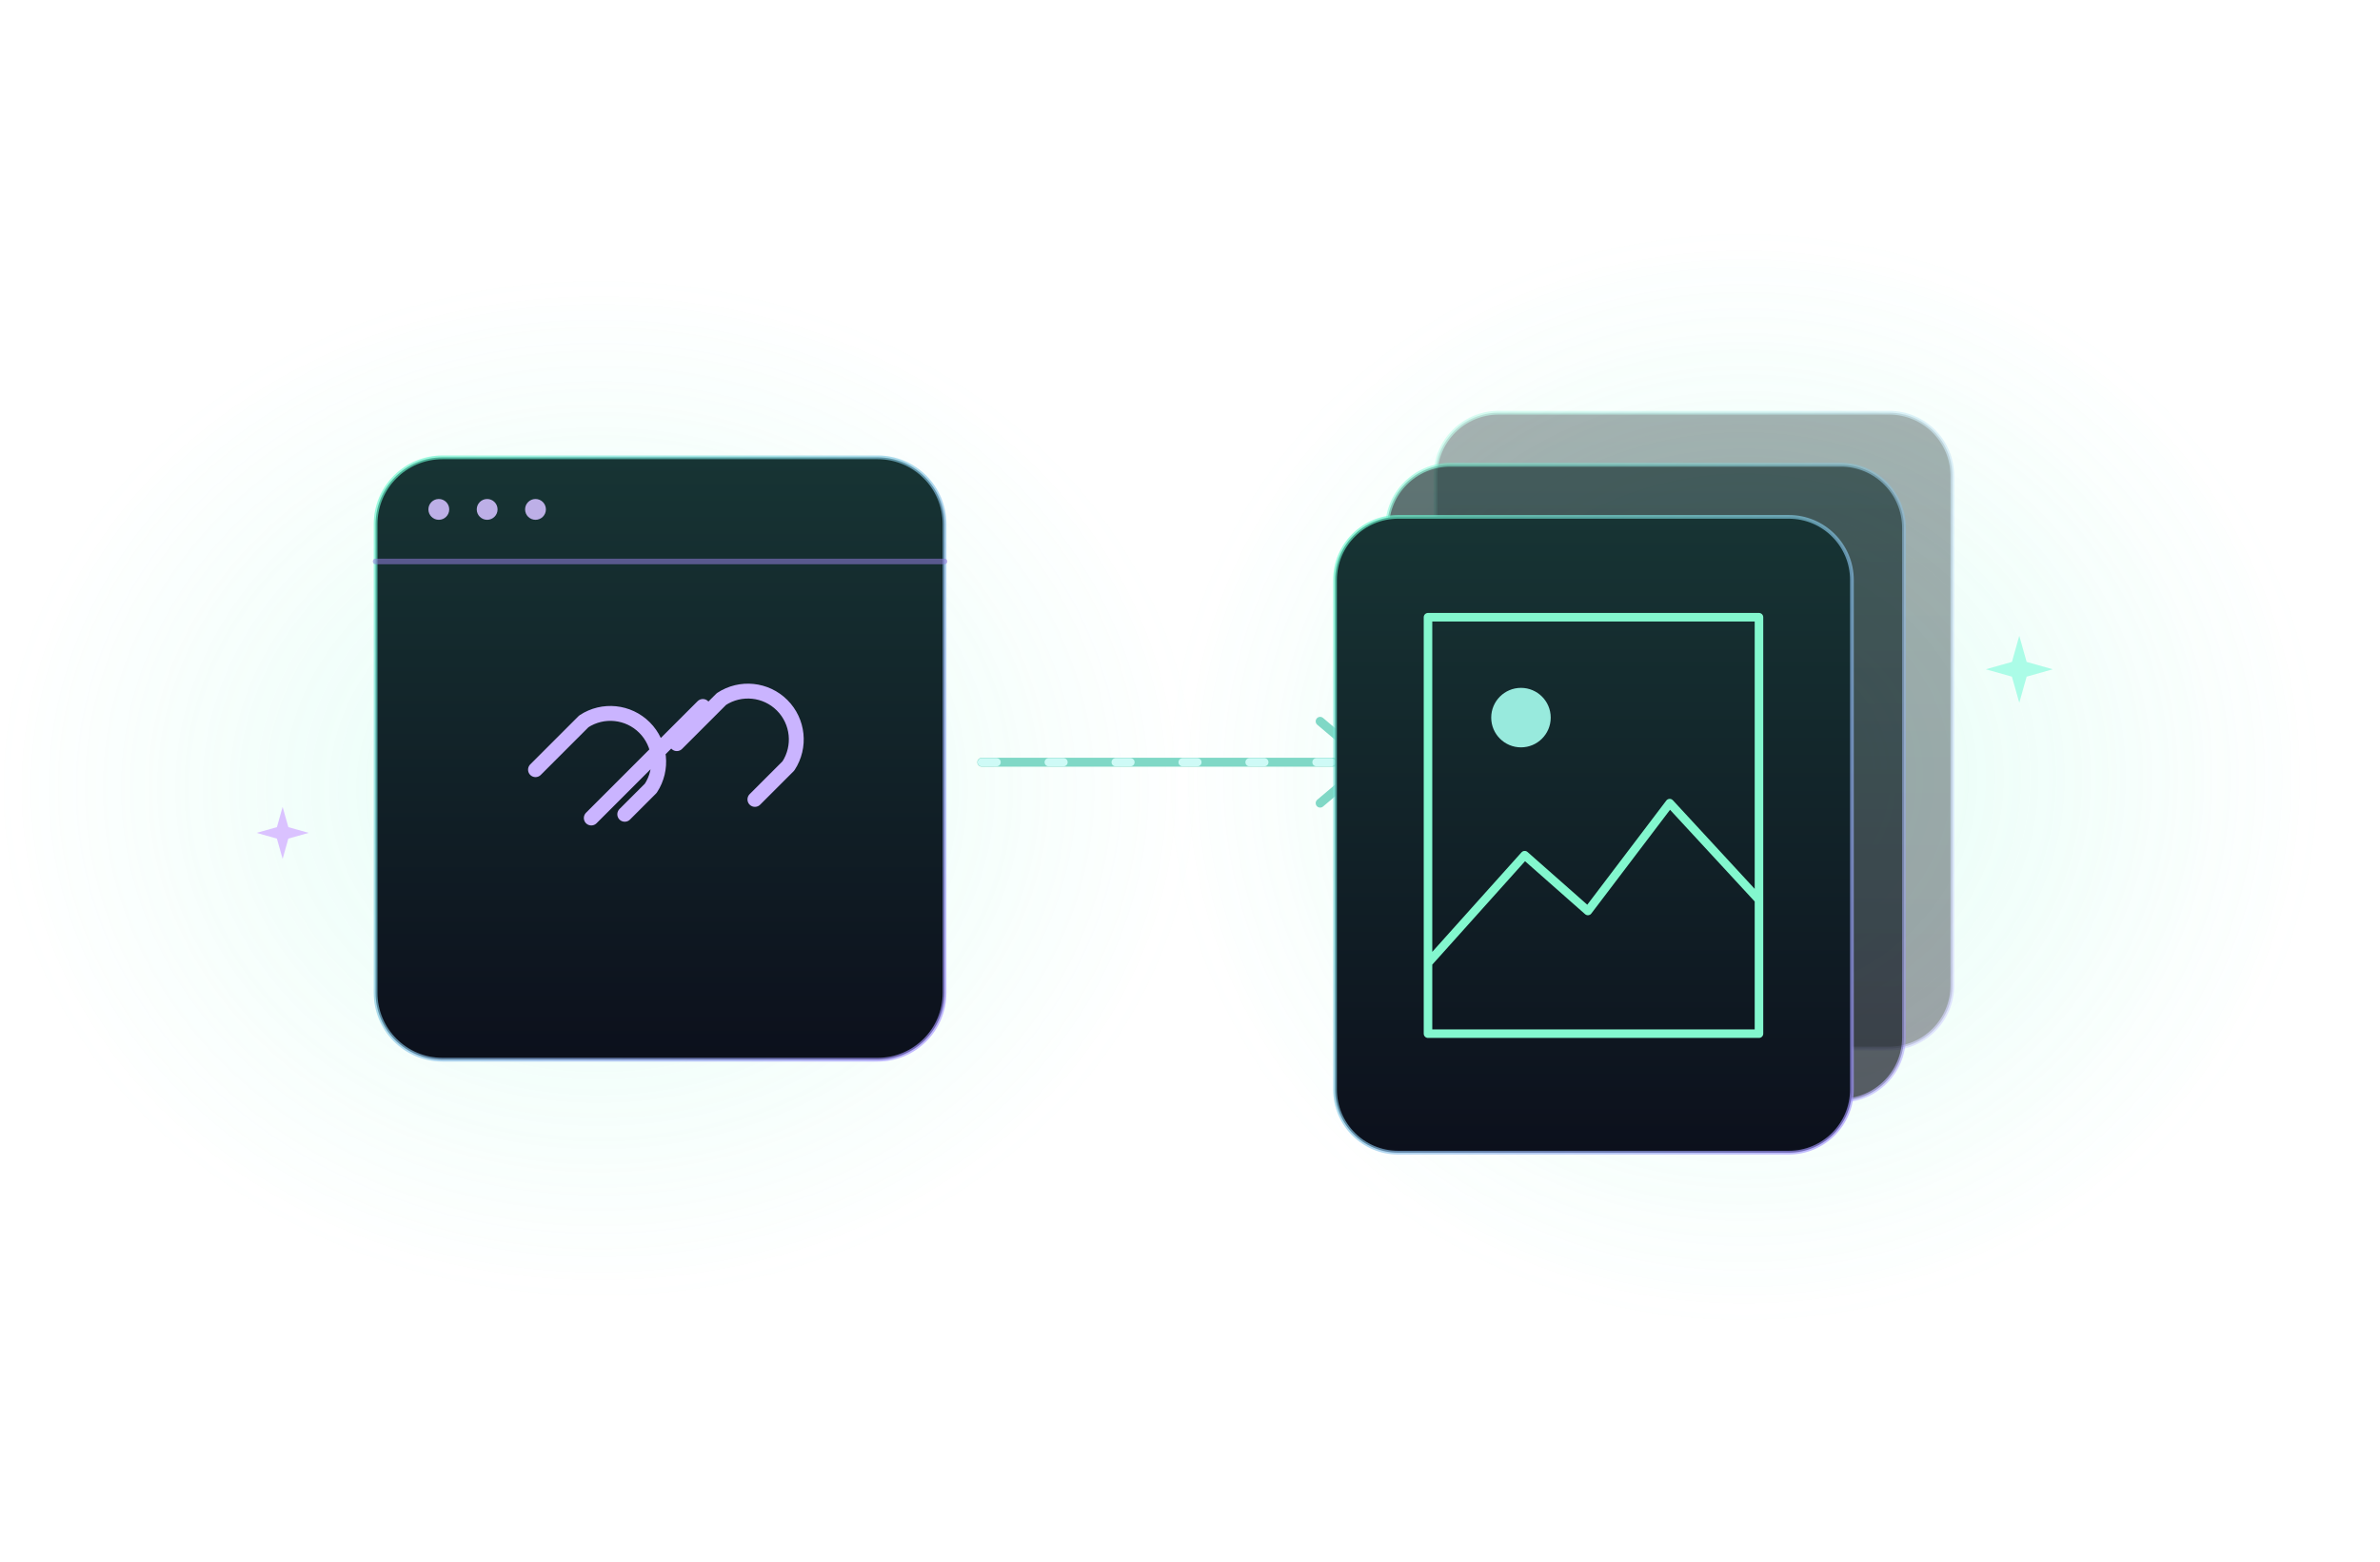
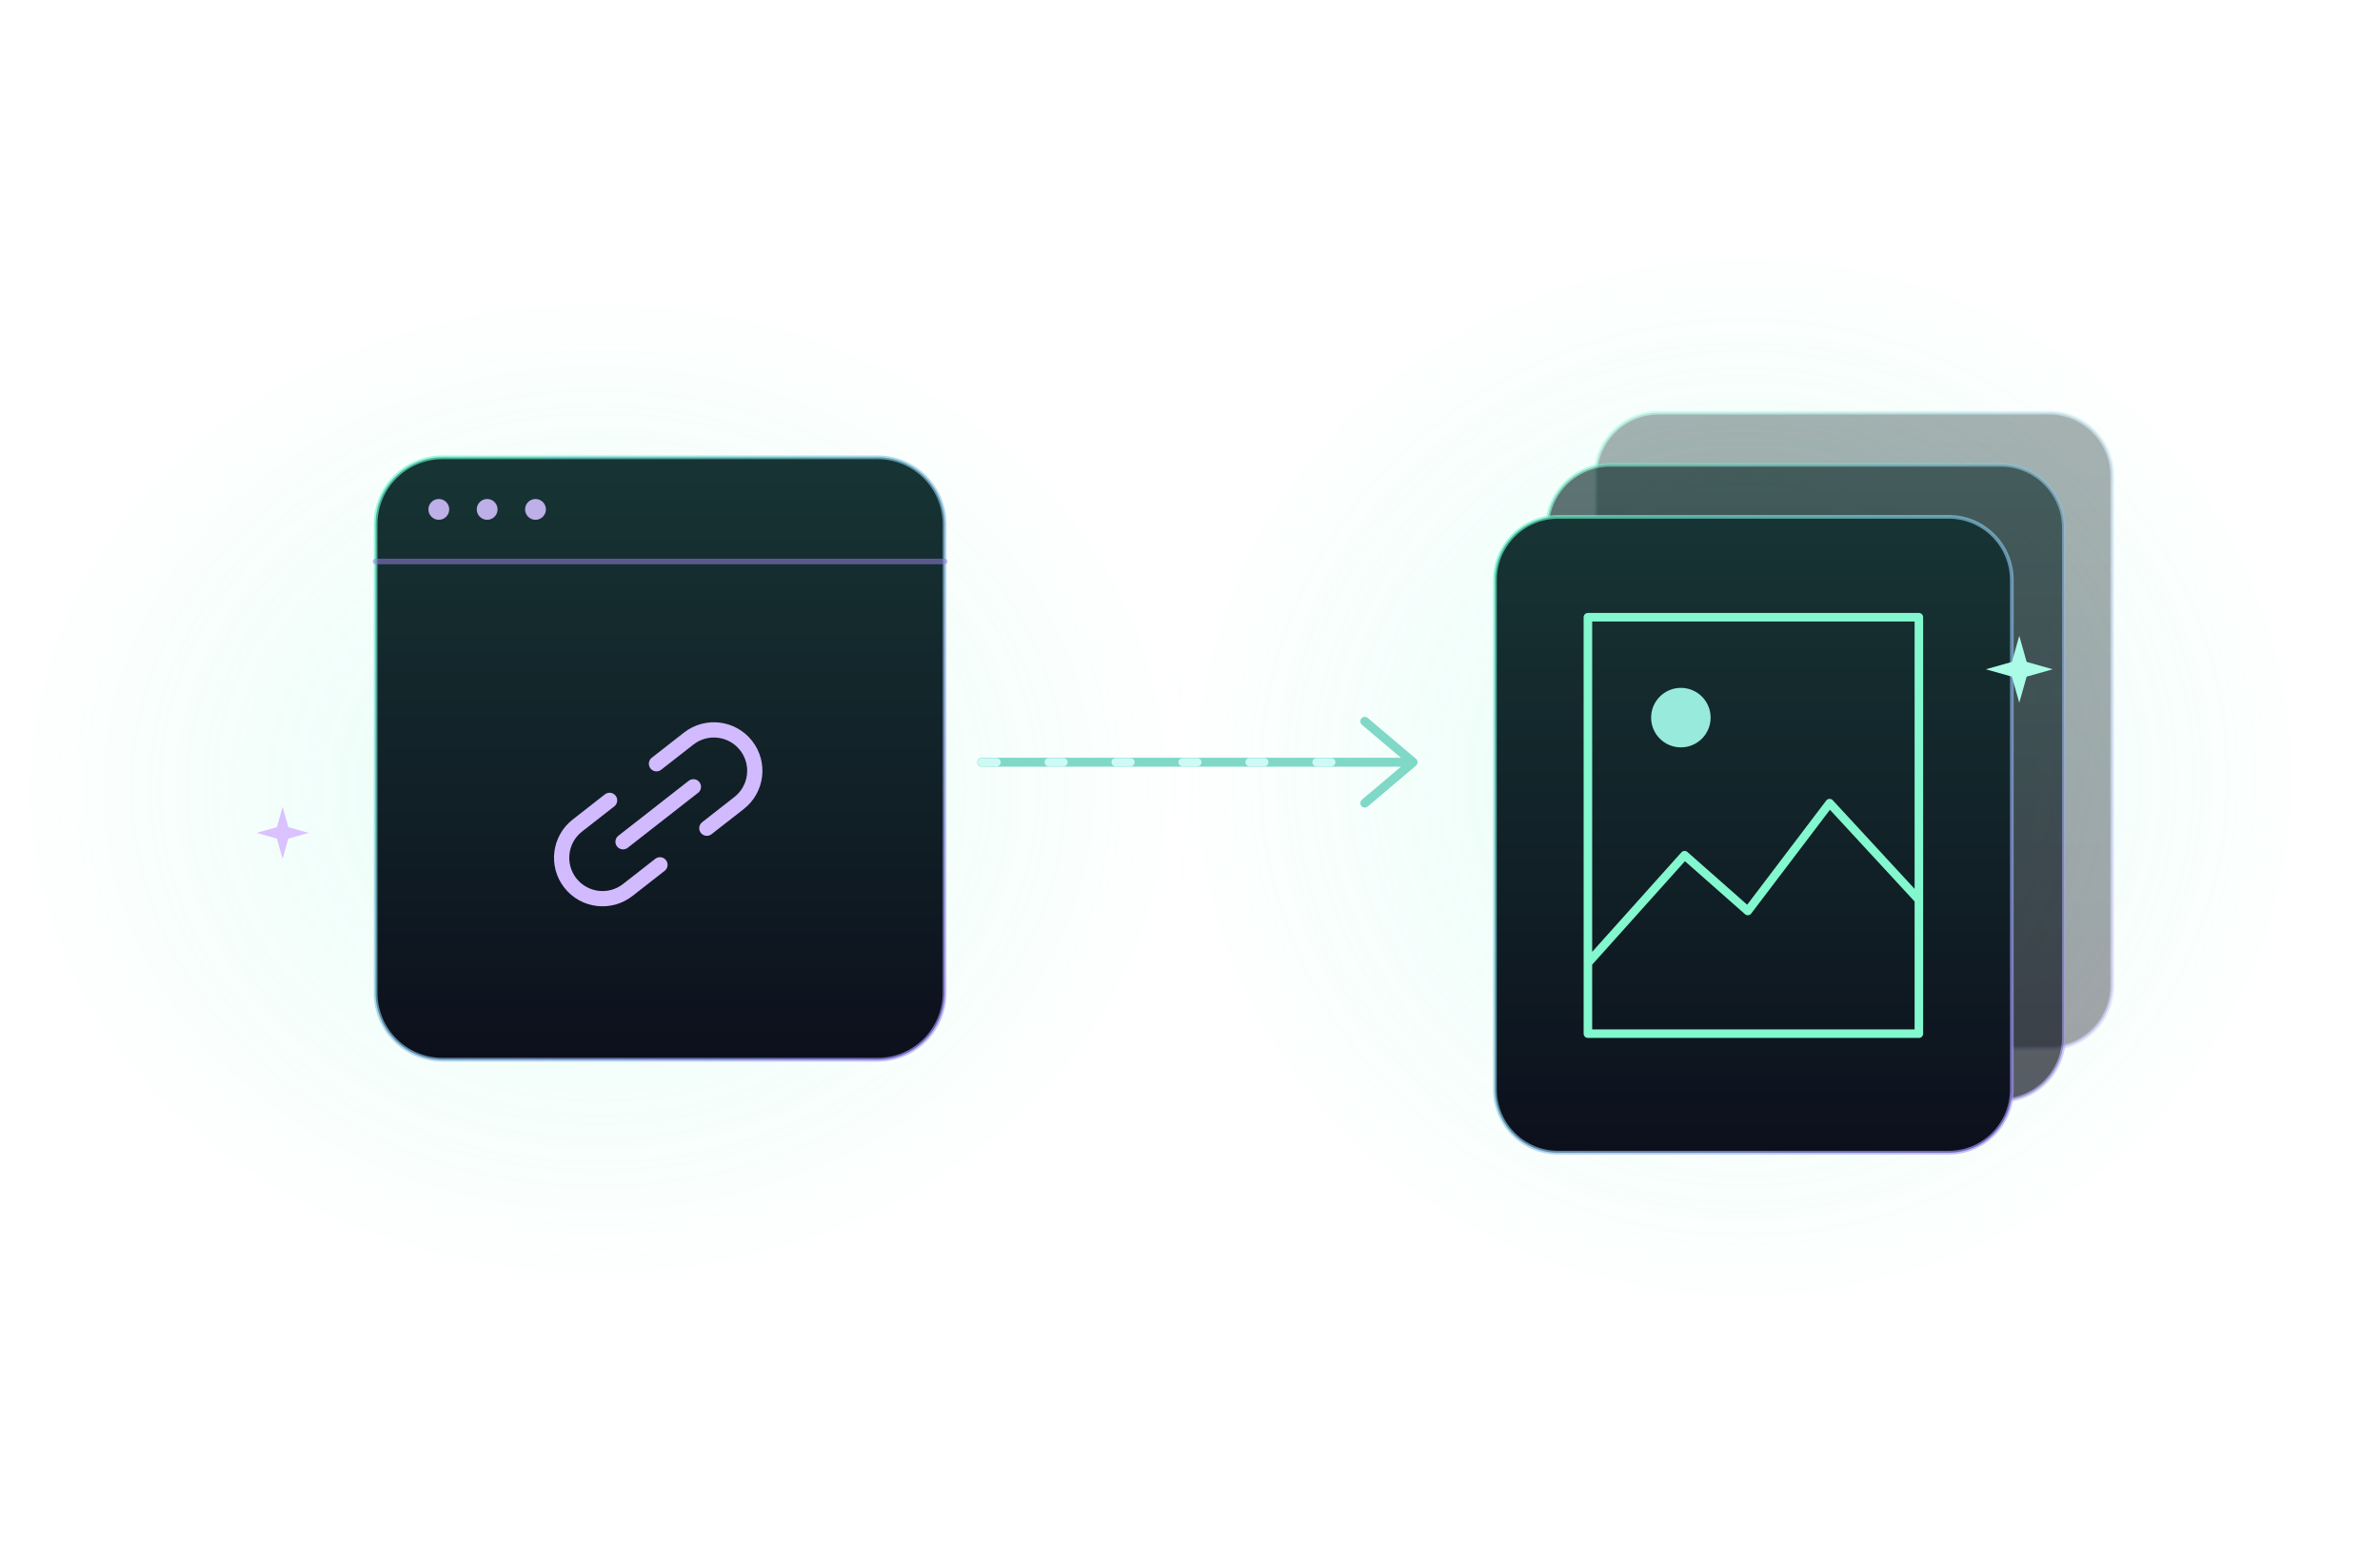
<svg xmlns="http://www.w3.org/2000/svg" viewBox="0 0 640 420" role="img" aria-labelledby="title">
  <defs>
    <linearGradient id="ink" x1="0" y1="0" x2="1" y2="1">
      <stop stop-color="#67f8ca" />
      <stop offset="1" stop-color="#a590ff" />
    </linearGradient>
    <linearGradient id="panel" x1="0" y1="0" x2="0" y2="1">
      <stop stop-color="#173434" />
      <stop offset="1" stop-color="#0c101c" />
    </linearGradient>
    <radialGradient id="light">
      <stop stop-color="#67f8ca" stop-opacity=".26" />
      <stop offset="1" stop-color="#67f8ca" stop-opacity="0" />
    </radialGradient>
  </defs>
  <style>
  .label{font:600 18px system-ui,sans-serif;fill:#eff3ff}
  .fine{font:500 14px system-ui,sans-serif;fill:#bfc7dd}
  .pulse{stroke-dasharray:4 14;animation:flow 2.7s linear infinite}
  @keyframes flow{to{stroke-dashoffset:-36}}
  @media(prefers-reduced-motion:reduce){.pulse{animation:none}}
</style>
  <ellipse cx="161" cy="212" rx="161" ry="138" fill="url(#light)" opacity=".65" />
  <ellipse cx="469" cy="209" rx="156" ry="147" fill="url(#light)" opacity=".7" />
  <rect x="101" y="123" width="153" height="162" rx="18" fill="url(#panel)" stroke="url(#ink)" stroke-opacity=".66" opacity="1" />
  <path d="M101 151h153" fill="none" stroke="#927cda" stroke-width="1.5" stroke-linecap="round" stroke-linejoin="round" opacity=".55" />
  <circle cx="118" cy="137" r="2.8" fill="#bdafe7" opacity="1" />
  <circle cx="131" cy="137" r="2.8" fill="#bdafe7" opacity="1" />
  <circle cx="144" cy="137" r="2.8" fill="#bdafe7" opacity="1" />
-   <path d="M144 207l13-13a13 13 0 0 1 18 18l-7 7m14-19 12-12a13 13 0 0 1 18 18l-9 9m-44 5 30-30" fill="none" stroke="#cab4ff" stroke-width="4" stroke-linecap="round" stroke-linejoin="round" />
-   <path d="M264 205h104m-13-11 13 11-13 11" fill="none" stroke="#80d8c6" stroke-width="2.4" stroke-linecap="round" stroke-linejoin="round" />
-   <path d="M264 205h94" fill="none" stroke="#d9fffd" stroke-width="2.2" stroke-linecap="round" stroke-linejoin="round" class="pulse" opacity=".88" />
-   <rect x="386" y="111" width="139" height="171" rx="17" fill="url(#panel)" stroke="url(#ink)" stroke-opacity=".66" opacity="0.38" />
-   <rect x="373" y="125" width="139" height="171" rx="17" fill="url(#panel)" stroke="url(#ink)" stroke-opacity=".66" opacity="0.68" />
-   <rect x="359" y="139" width="139" height="171" rx="17" fill="url(#panel)" stroke="url(#ink)" stroke-opacity=".66" opacity="1" />
-   <path d="M384 278v-112h89v112zm0-19 26-29 17 15 22-29 24 26" fill="none" stroke="#83f7ce" stroke-width="2.3" stroke-linecap="round" stroke-linejoin="round" />
-   <circle cx="409" cy="193" r="8" fill="#a6fff1" opacity="0.9" />
+   <g transform="translate(177 219) rotate(-38)" fill="none" stroke="#d2baff" stroke-width="4.1" stroke-linecap="round">
+     <path d="M-8-11h-11a11 11 0 0 0 0 22h11m16-22h11a11 11 0 0 1 0 22H8M-12 0h24" />
+   </g>
+   <path d="M264 205h116m-13-11 13 11-13 11" fill="none" stroke="#80d8c6" stroke-width="2.4" stroke-linecap="round" stroke-linejoin="round" />
+   <path d="M264 205h104" fill="none" stroke="#d9fffd" stroke-width="2.2" stroke-linecap="round" stroke-linejoin="round" class="pulse" opacity=".88" />
+   <g transform="translate(43 0)">
+     <rect x="386" y="111" width="139" height="171" rx="17" fill="url(#panel)" stroke="url(#ink)" stroke-opacity=".66" opacity="0.38" />
+     <rect x="373" y="125" width="139" height="171" rx="17" fill="url(#panel)" stroke="url(#ink)" stroke-opacity=".66" opacity="0.68" />
+     <rect x="359" y="139" width="139" height="171" rx="17" fill="url(#panel)" stroke="url(#ink)" stroke-opacity=".66" opacity="1" />
+     <path d="M384 278v-112h89v112zm0-19 26-29 17 15 22-29 24 26" fill="none" stroke="#83f7ce" stroke-width="2.3" stroke-linecap="round" stroke-linejoin="round" />
+     <circle cx="409" cy="193" r="8" fill="#a6fff1" opacity="0.9" />
+   </g>
  <path d="M543 171l1.98 7.02 7.02 1.98-7.02 1.98-1.98 7.02-1.98-7.02-7.02-1.98 7.02-1.98z" fill="#abfce7" />
  <path d="M76 217l1.54 5.46 5.46 1.54-5.46 1.54-1.54 5.46-1.54-5.46-5.46-1.54 5.46-1.54z" fill="#dac2ff" />
</svg>
